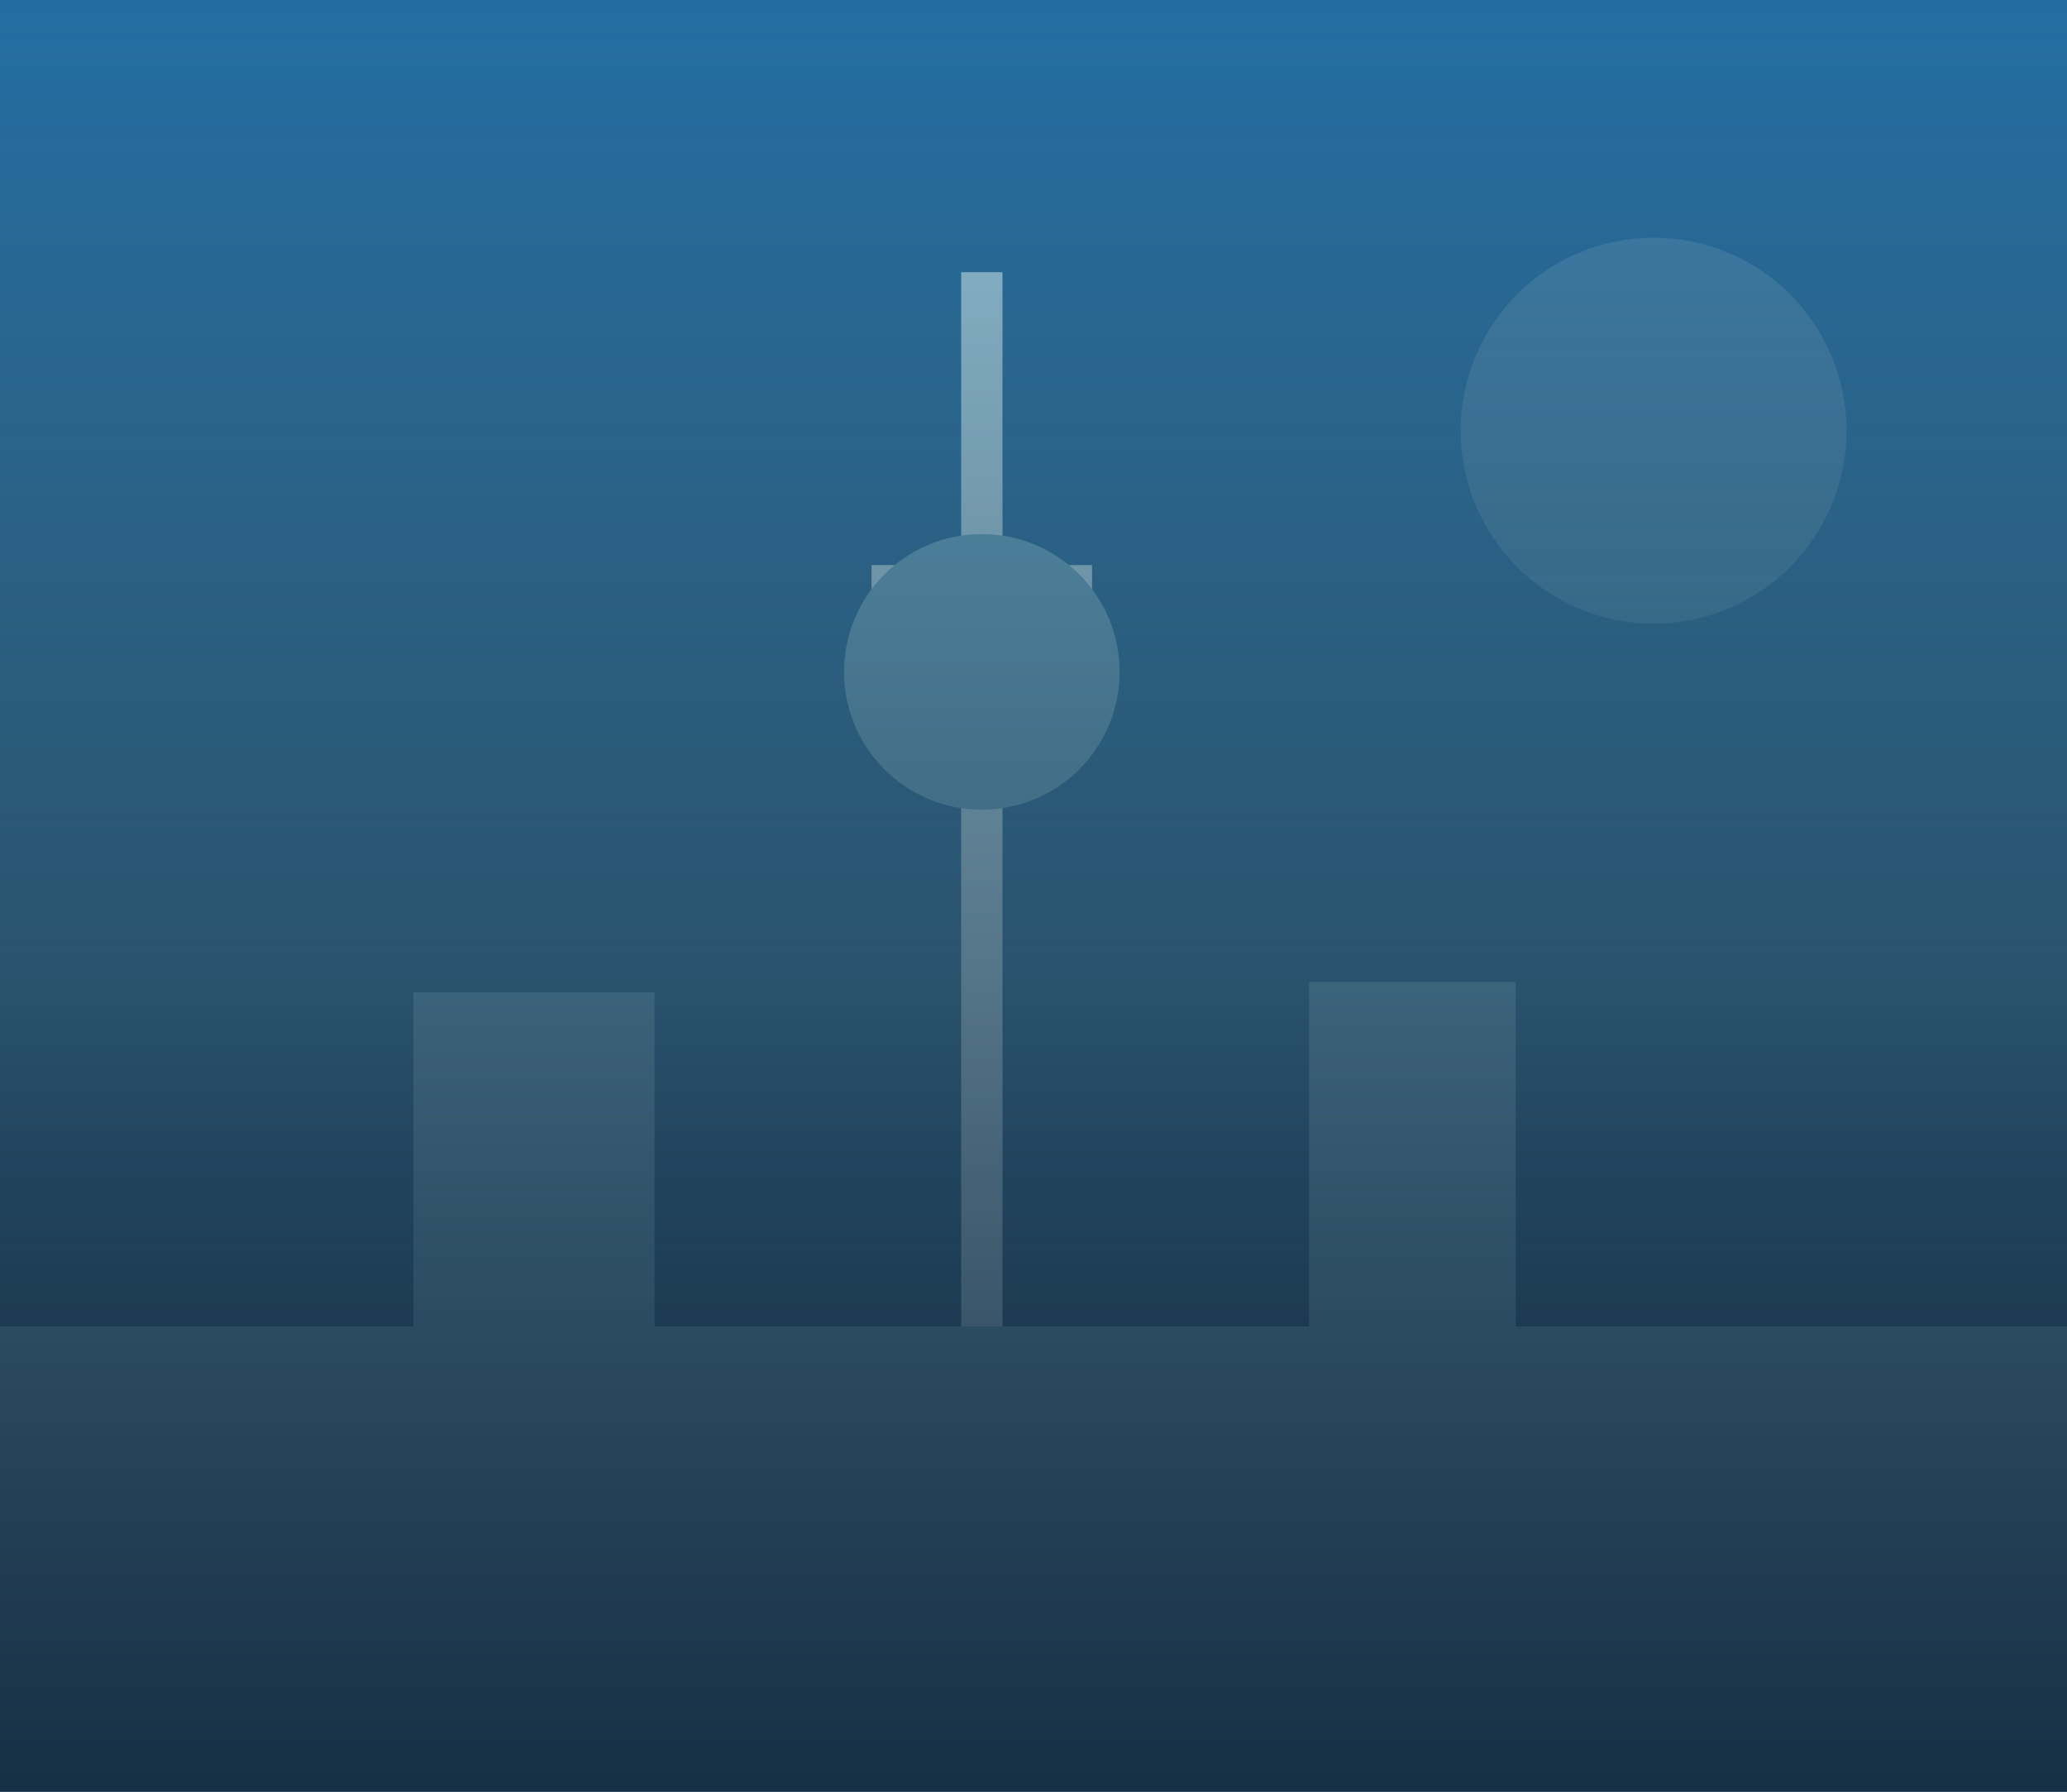
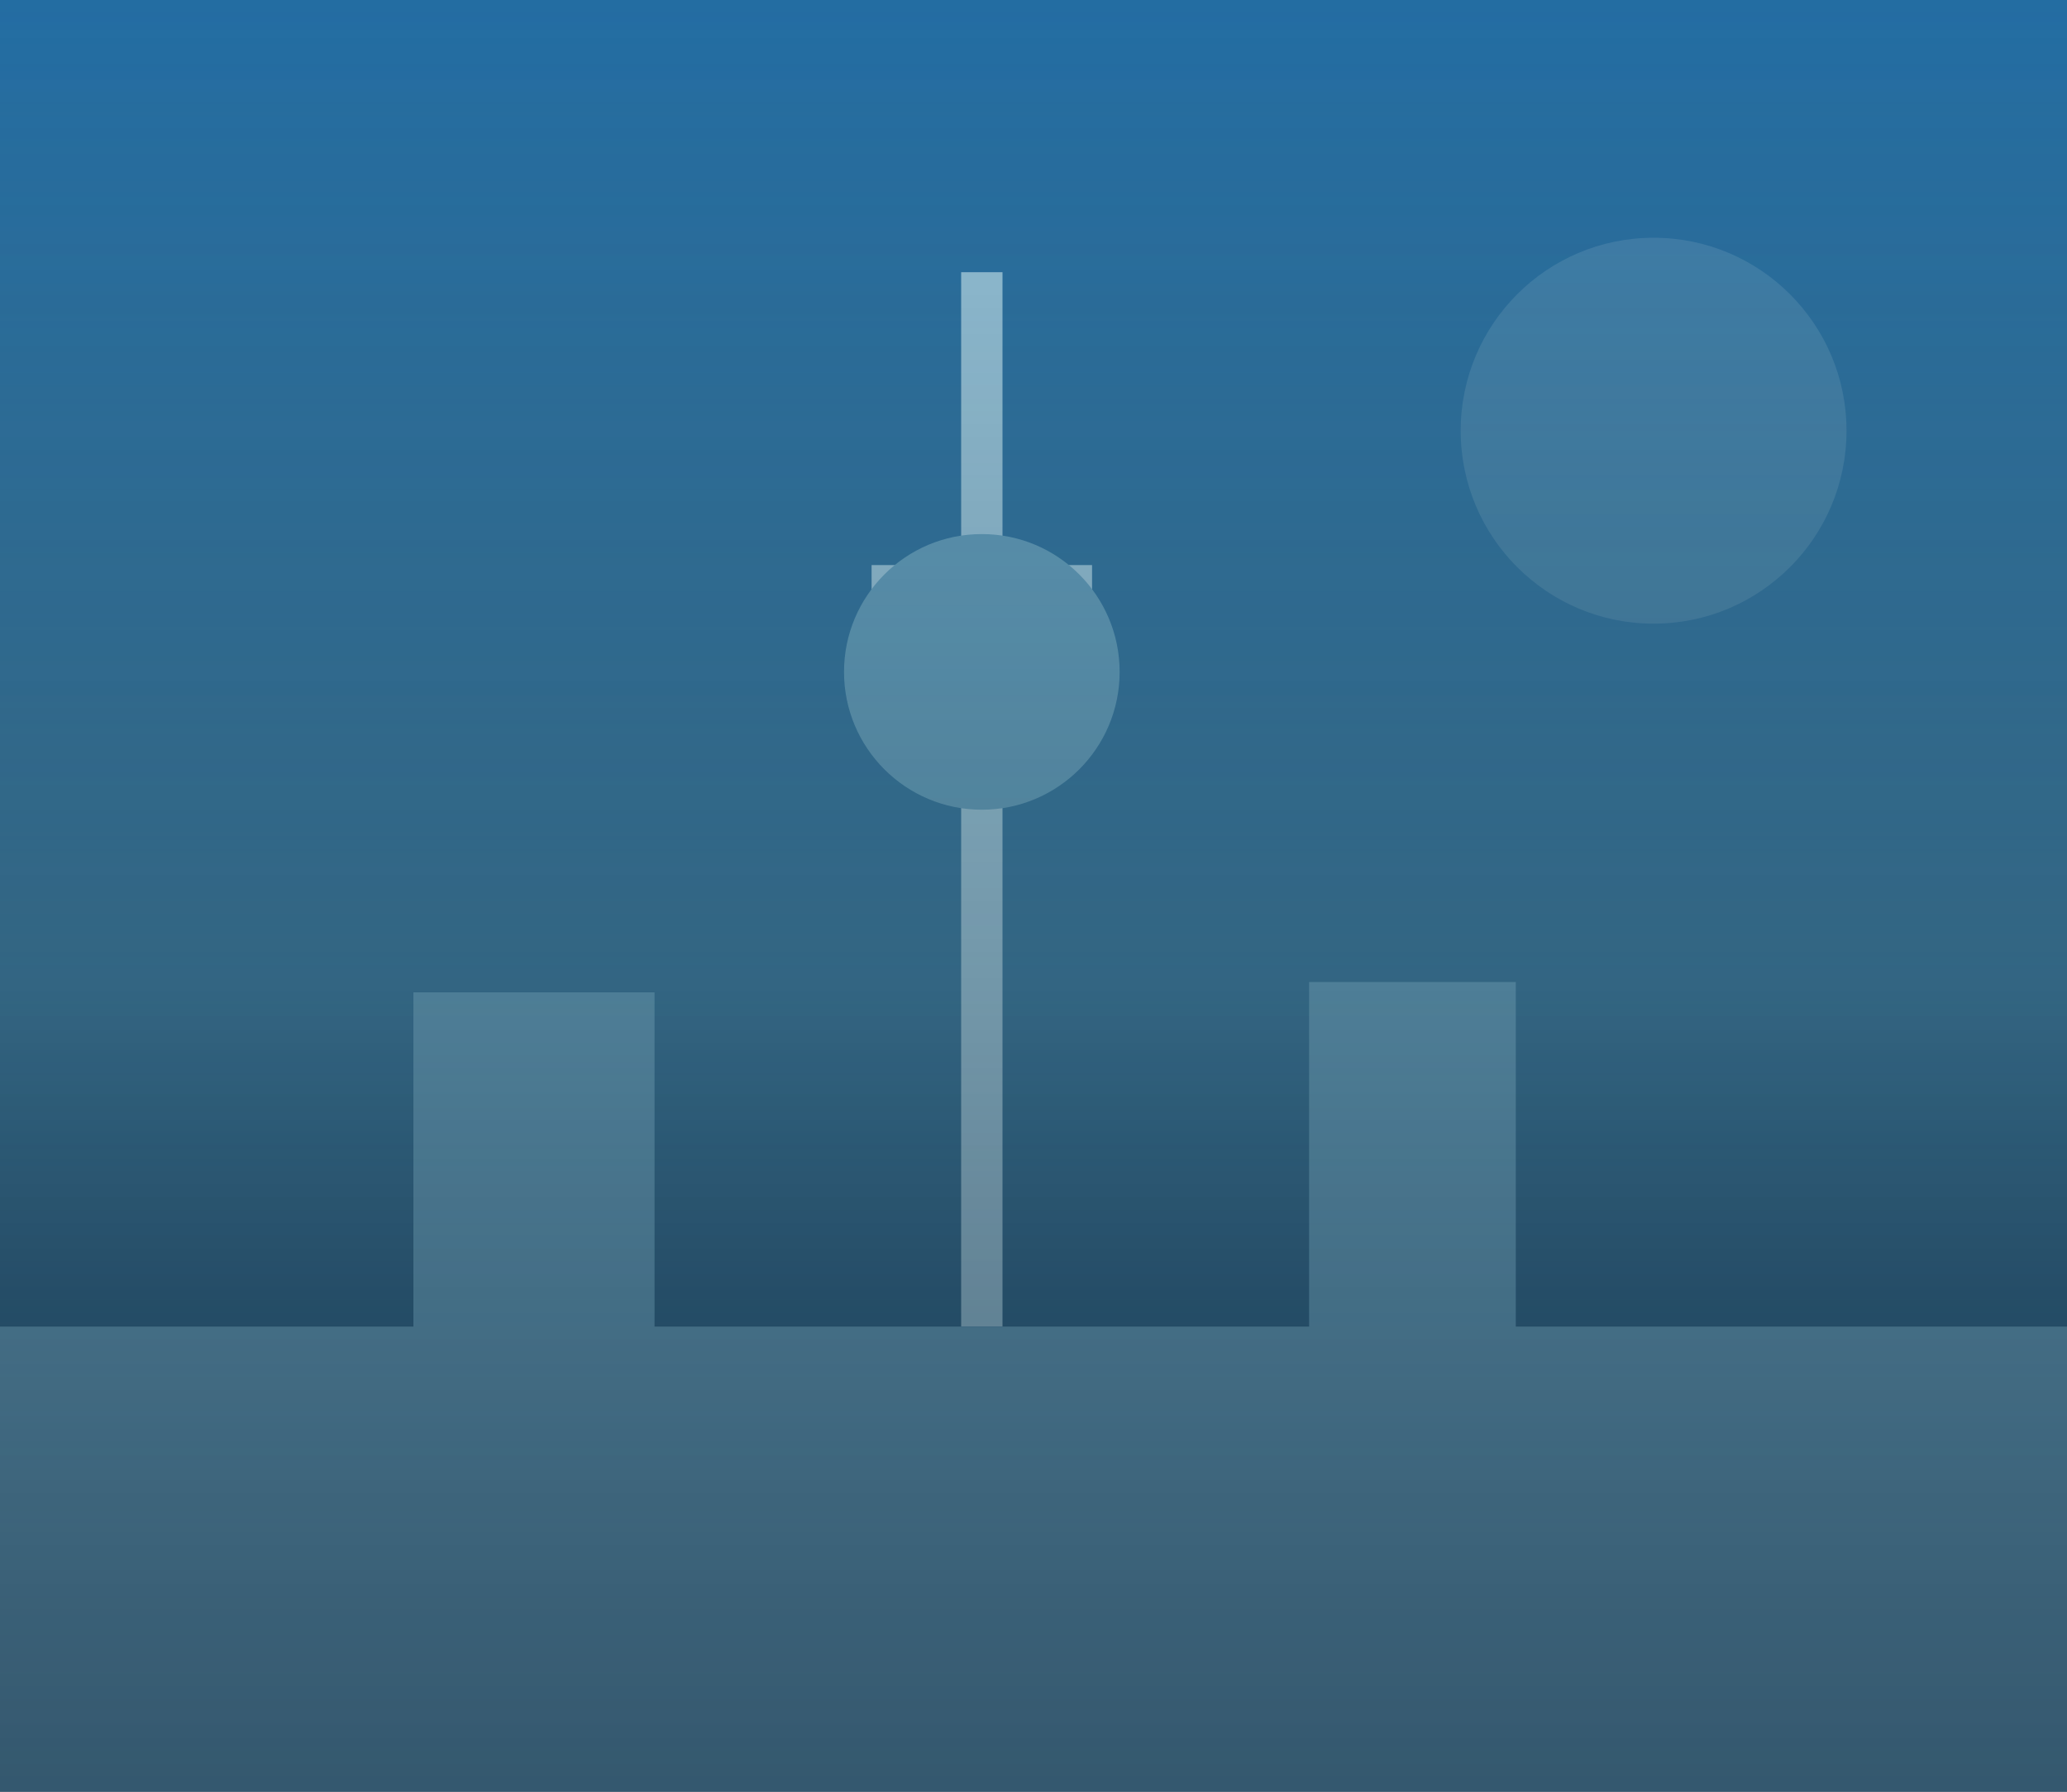
<svg xmlns="http://www.w3.org/2000/svg" viewBox="0 0 600 520" preserveAspectRatio="xMidYMid slice" role="img" aria-label="Berlin television tower">
  <defs>
    <linearGradient id="sky" x1="0" y1="0" x2="0" y2="1">
      <stop stop-color="#236da3" />
      <stop offset=".55" stop-color="#407e9e" />
      <stop offset="1" stop-color="#16384f" />
    </linearGradient>
    <linearGradient id="fade" x1="0" y1="0" x2="0" y2="1">
      <stop stop-color="#152c42" stop-opacity="0" />
-       <stop offset="1" stop-color="#152c42" stop-opacity=".97" />
+       <stop offset="1" stop-color="#152c42" stop-opacity=".55" />
    </linearGradient>
  </defs>
  <path fill="url(#sky)" d="M0 0h600v520H0z" />
  <circle cx="480" cy="125" r="56" fill="#d7edf2" opacity=".13" />
  <g fill="#78b1c8" opacity=".7">
    <path d="M285 385V210m-32-40h64m-32 0V79" fill="none" stroke="#c2e4ee" stroke-width="12" />
    <circle cx="285" cy="195" r="40" />
    <path d="M0 385h120v-97h70v97h190V285h60v100h160v135H0Z" />
  </g>
  <path fill="url(#fade)" d="M0 0h600v520H0z" />
</svg>
